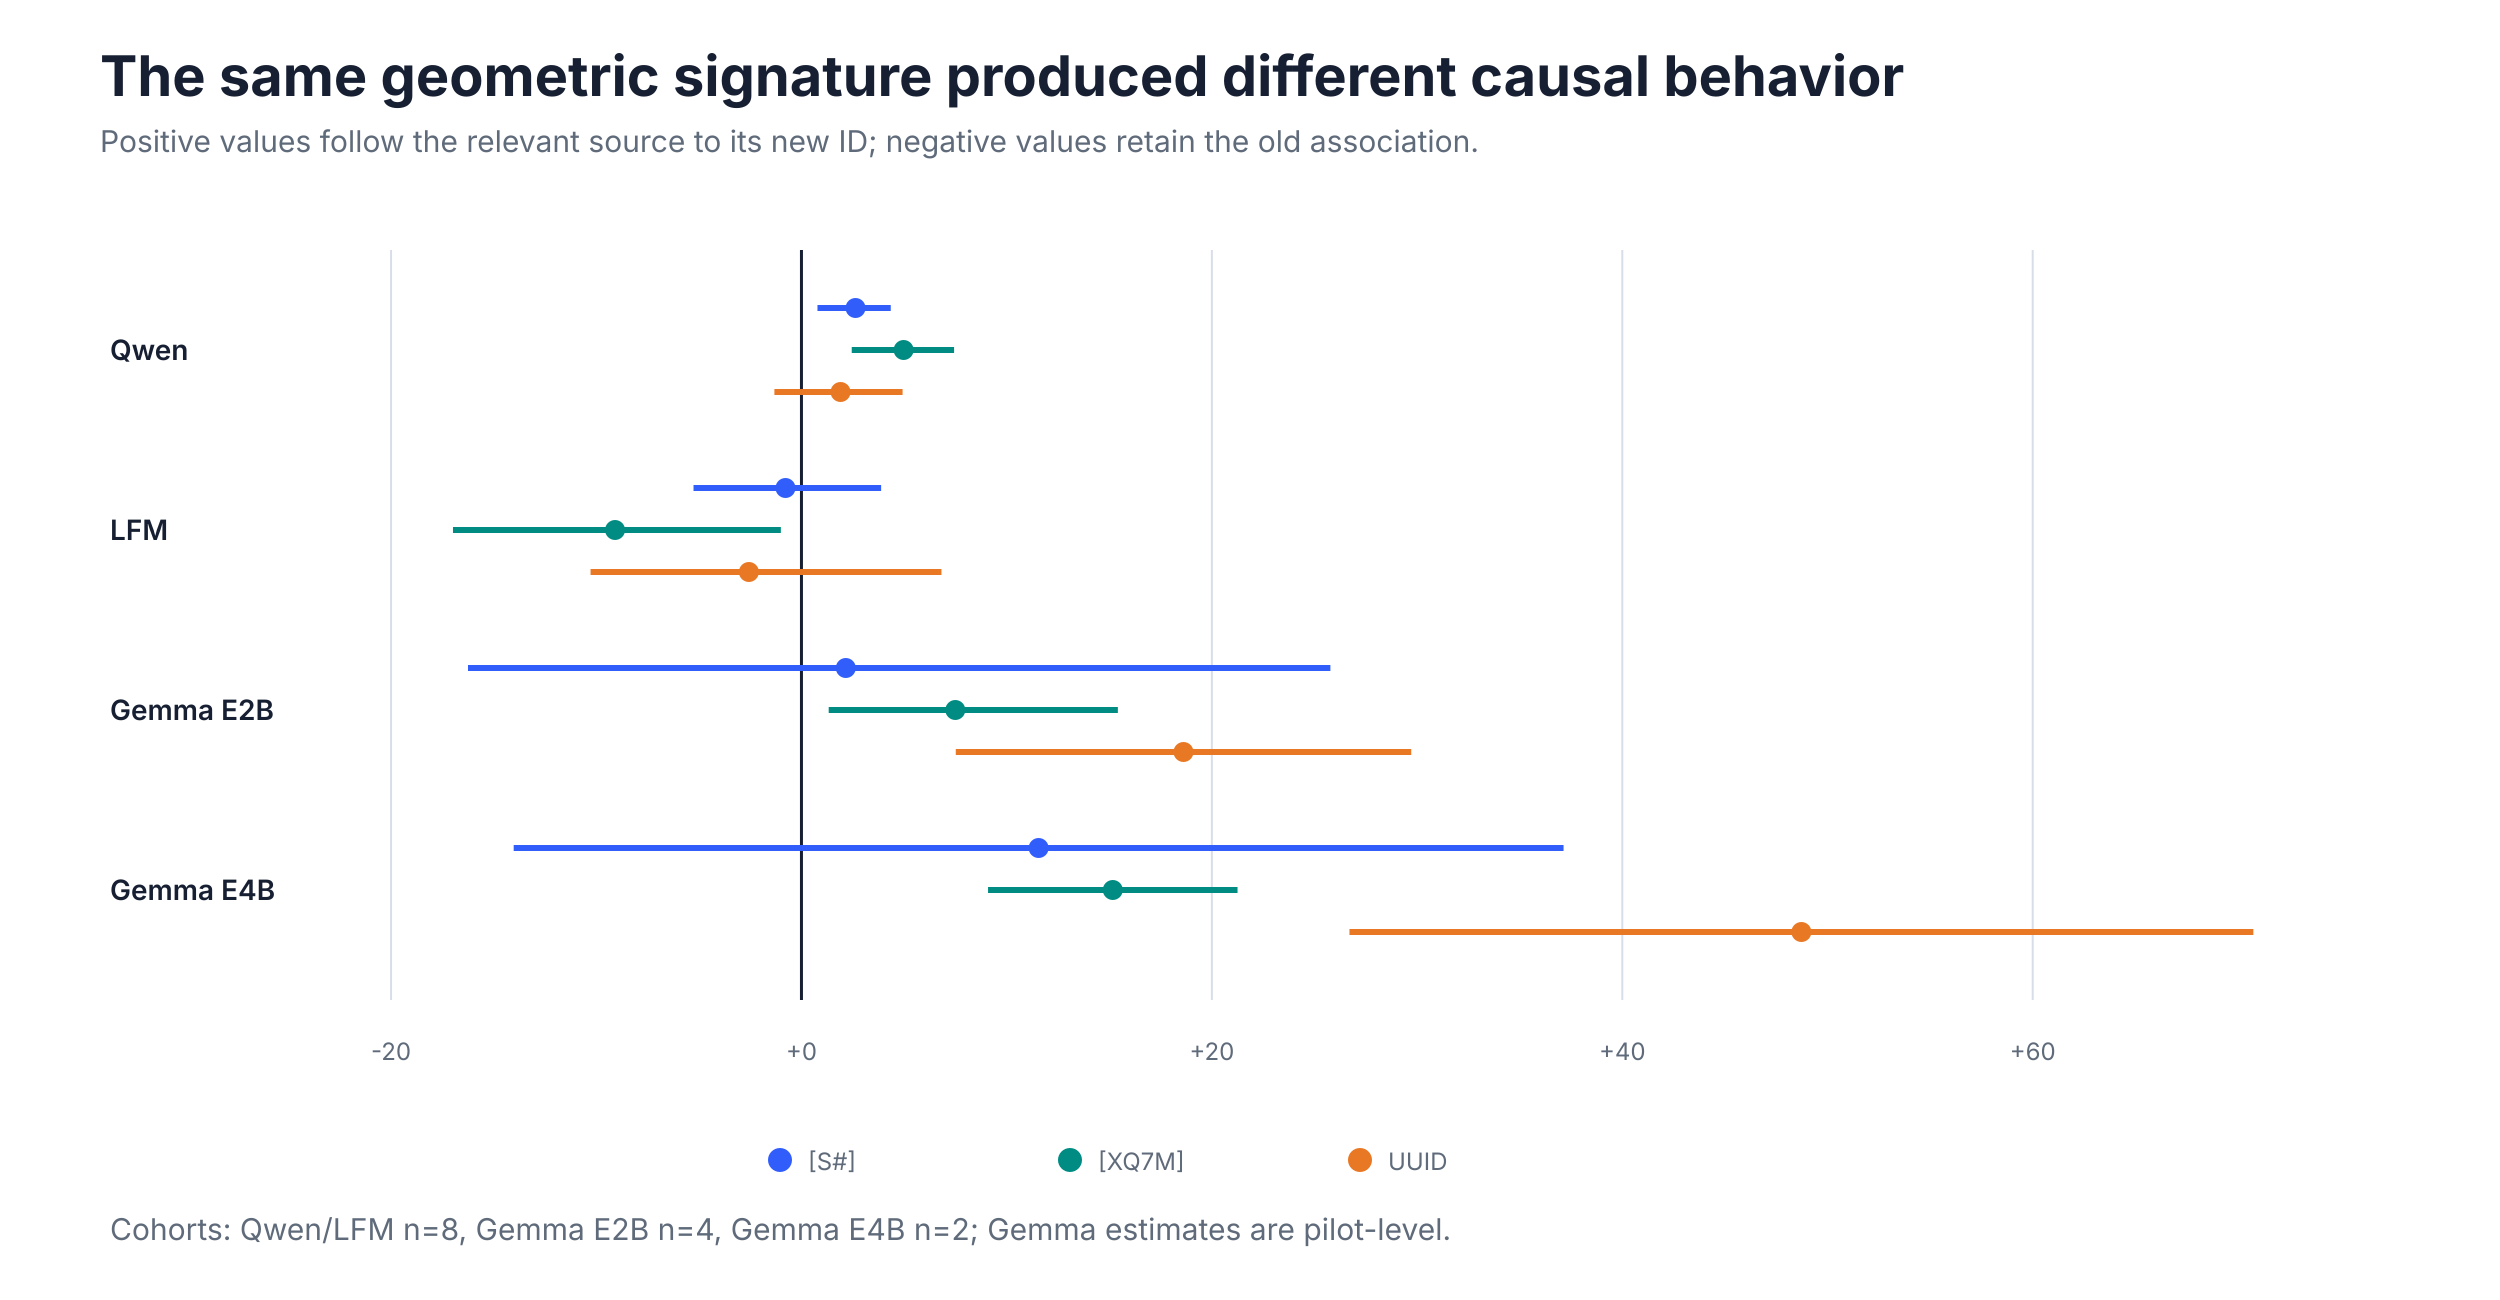
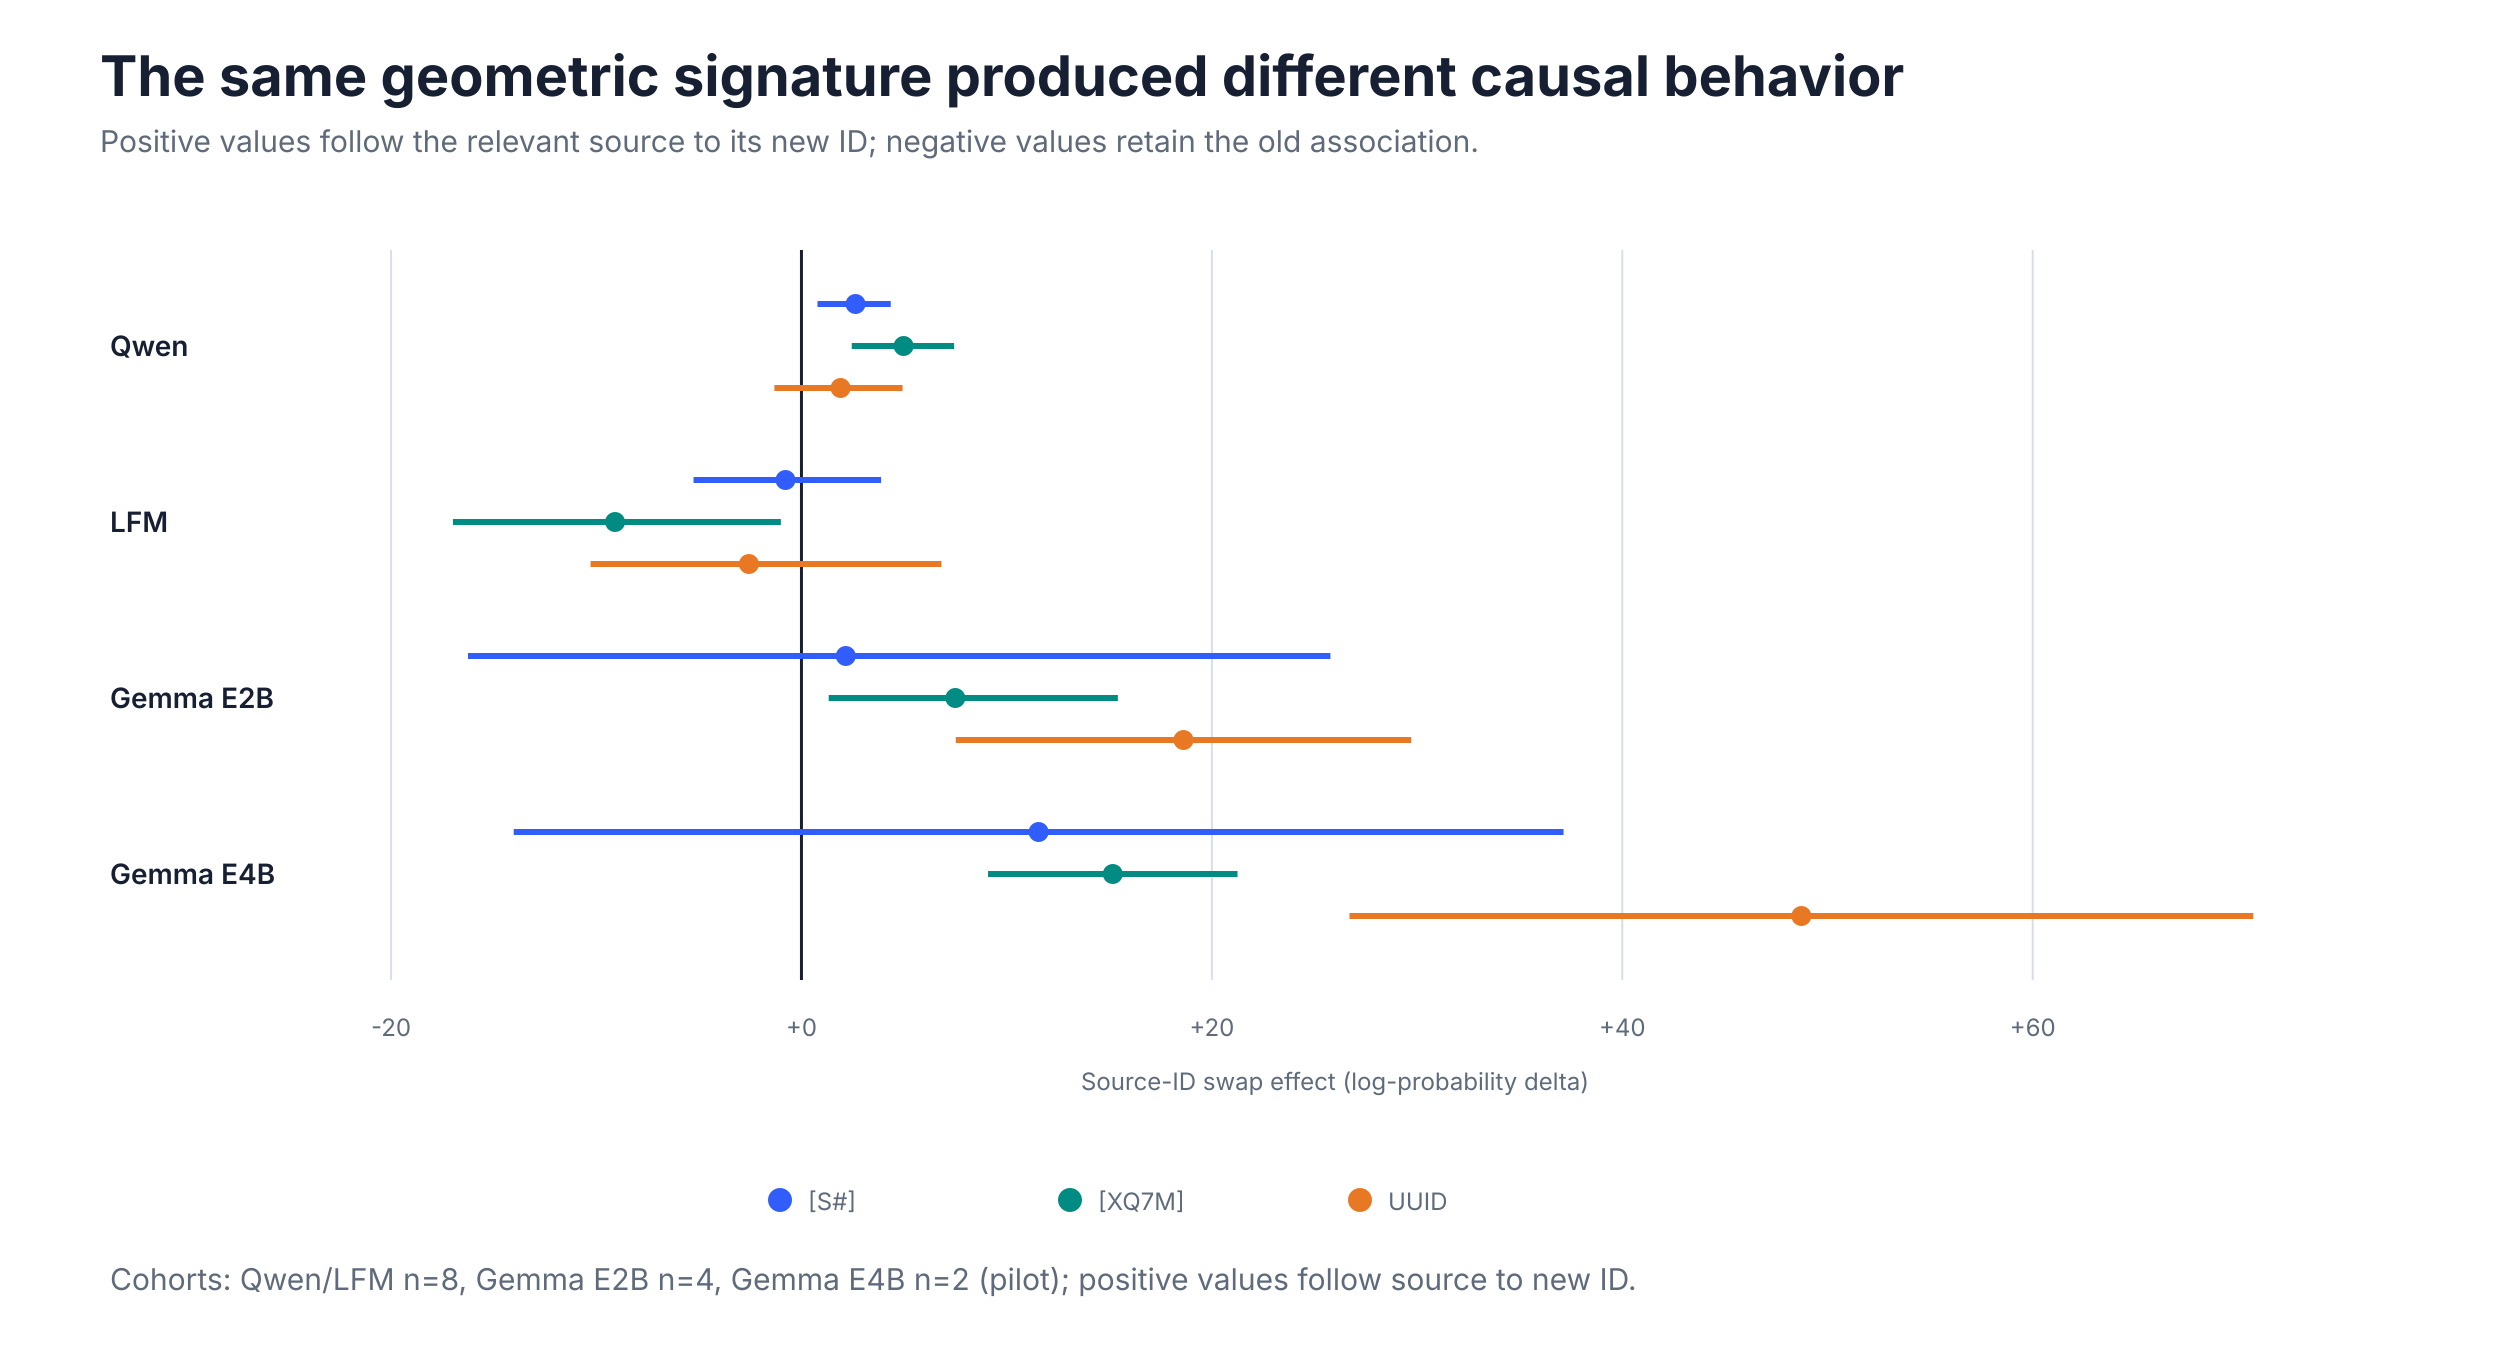
- <svg xmlns="http://www.w3.org/2000/svg" viewBox="0 0 1250 650" role="img" aria-labelledby="title desc">
+ <svg xmlns="http://www.w3.org/2000/svg" viewBox="0 0 1250 680" role="img" aria-labelledby="title desc">
  <style>
text{font-family:Inter,ui-sans-serif,system-ui,-apple-system,BlinkMacSystemFont,'Segoe UI',sans-serif;fill:#172033}
.title{font-size:28px;font-weight:700}.subtitle{font-size:15px;fill:#5f6b7a}
.label{font-size:14px;font-weight:600}.body{font-size:14px}.small{font-size:12px;fill:#5f6b7a}
.mono{font-family:'SFMono-Regular',Consolas,'Liberation Mono',monospace;font-size:13px}
.axis{stroke:#aeb8c8;stroke-width:1}.grid{stroke:#e5e9f0;stroke-width:1}.zero{stroke:#172033;stroke-width:1.4}
</style>
  <text x="50" y="48" class="title" text-anchor="start">The same geometric signature produced different causal behavior</text>
  <text x="50" y="76" class="subtitle" text-anchor="start">Positive values follow the relevant source to its new ID; negative values retain the old association.</text>
-   <line x1="195.521" y1="125" x2="195.521" y2="500" stroke="#d8dee8" stroke-width="1" />
-   <text x="195.521" y="530" class="small" text-anchor="middle">-20</text>
-   <line x1="400.729" y1="125" x2="400.729" y2="500" stroke="#172033" stroke-width="1.5" />
-   <text x="400.729" y="530" class="small" text-anchor="middle">+0</text>
-   <line x1="605.938" y1="125" x2="605.938" y2="500" stroke="#d8dee8" stroke-width="1" />
-   <text x="605.938" y="530" class="small" text-anchor="middle">+20</text>
-   <line x1="811.146" y1="125" x2="811.146" y2="500" stroke="#d8dee8" stroke-width="1" />
-   <text x="811.146" y="530" class="small" text-anchor="middle">+40</text>
-   <line x1="1016.354" y1="125" x2="1016.354" y2="500" stroke="#d8dee8" stroke-width="1" />
-   <text x="1016.354" y="530" class="small" text-anchor="middle">+60</text>
-   <text x="55" y="180" class="label" text-anchor="start">Qwen</text>
-   <line x1="408.74" y1="154" x2="445.372" y2="154" stroke="#315efb" stroke-width="3" />
-   <circle cx="427.765" cy="154" r="5" fill="#315efb" stroke="none" stroke-width="1" />
-   <line x1="425.868" y1="175" x2="477.046" y2="175" stroke="#008c83" stroke-width="3" />
-   <circle cx="451.803" cy="175" r="5" fill="#008c83" stroke="none" stroke-width="1" />
-   <line x1="387.2" y1="196" x2="451.292" y2="196" stroke="#e97824" stroke-width="3" />
-   <circle cx="420.272" cy="196" r="5" fill="#e97824" stroke="none" stroke-width="1" />
-   <text x="55" y="270" class="label" text-anchor="start">LFM</text>
-   <line x1="346.759" y1="244" x2="440.552" y2="244" stroke="#315efb" stroke-width="3" />
-   <circle cx="392.748" cy="244" r="5" fill="#315efb" stroke="none" stroke-width="1" />
-   <line x1="226.487" y1="265" x2="390.43" y2="265" stroke="#008c83" stroke-width="3" />
-   <circle cx="307.528" cy="265" r="5" fill="#008c83" stroke="none" stroke-width="1" />
-   <line x1="295.272" y1="286" x2="470.729" y2="286" stroke="#e97824" stroke-width="3" />
-   <circle cx="374.45" cy="286" r="5" fill="#e97824" stroke="none" stroke-width="1" />
-   <text x="55" y="360" class="label" text-anchor="start">Gemma E2B</text>
-   <line x1="234.002" y1="334" x2="665.195" y2="334" stroke="#315efb" stroke-width="3" />
-   <circle cx="422.9" cy="334" r="5" fill="#315efb" stroke="none" stroke-width="1" />
-   <line x1="414.344" y1="355" x2="558.929" y2="355" stroke="#008c83" stroke-width="3" />
-   <circle cx="477.658" cy="355" r="5" fill="#008c83" stroke="none" stroke-width="1" />
-   <line x1="477.887" y1="376" x2="705.604" y2="376" stroke="#e97824" stroke-width="3" />
-   <circle cx="591.746" cy="376" r="5" fill="#e97824" stroke="none" stroke-width="1" />
-   <text x="55" y="450" class="label" text-anchor="start">Gemma E4B</text>
-   <line x1="256.841" y1="424" x2="781.775" y2="424" stroke="#315efb" stroke-width="3" />
-   <circle cx="519.308" cy="424" r="5" fill="#315efb" stroke="none" stroke-width="1" />
-   <line x1="494.028" y1="445" x2="618.764" y2="445" stroke="#008c83" stroke-width="3" />
-   <circle cx="556.396" cy="445" r="5" fill="#008c83" stroke="none" stroke-width="1" />
-   <line x1="674.725" y1="466" x2="1126.667" y2="466" stroke="#e97824" stroke-width="3" />
-   <circle cx="900.696" cy="466" r="5" fill="#e97824" stroke="none" stroke-width="1" />
-   <circle cx="390" cy="580" r="6" fill="#315efb" stroke="none" stroke-width="1" />
-   <text x="404" y="585" class="small" text-anchor="start">[S#]</text>
-   <circle cx="535" cy="580" r="6" fill="#008c83" stroke="none" stroke-width="1" />
-   <text x="549" y="585" class="small" text-anchor="start">[XQ7M]</text>
-   <circle cx="680" cy="580" r="6" fill="#e97824" stroke="none" stroke-width="1" />
-   <text x="694" y="585" class="small" text-anchor="start">UUID</text>
-   <text x="55" y="620" class="subtitle" text-anchor="start">Cohorts: Qwen/LFM n=8, Gemma E2B n=4, Gemma E4B n=2; Gemma estimates are pilot-level.</text>
+   <line x1="195.521" y1="125" x2="195.521" y2="490" stroke="#d8dee8" stroke-width="1" />
+   <text x="195.521" y="518" class="small" text-anchor="middle">-20</text>
+   <line x1="400.729" y1="125" x2="400.729" y2="490" stroke="#172033" stroke-width="1.5" />
+   <text x="400.729" y="518" class="small" text-anchor="middle">+0</text>
+   <line x1="605.938" y1="125" x2="605.938" y2="490" stroke="#d8dee8" stroke-width="1" />
+   <text x="605.938" y="518" class="small" text-anchor="middle">+20</text>
+   <line x1="811.146" y1="125" x2="811.146" y2="490" stroke="#d8dee8" stroke-width="1" />
+   <text x="811.146" y="518" class="small" text-anchor="middle">+40</text>
+   <line x1="1016.354" y1="125" x2="1016.354" y2="490" stroke="#d8dee8" stroke-width="1" />
+   <text x="1016.354" y="518" class="small" text-anchor="middle">+60</text>
+   <text x="667.5" y="545" class="small" text-anchor="middle">Source-ID swap effect (log-probability delta)</text>
+   <text x="55" y="178" class="label" text-anchor="start">Qwen</text>
+   <line x1="408.74" y1="152" x2="445.372" y2="152" stroke="#315efb" stroke-width="3" />
+   <circle cx="427.765" cy="152" r="5" fill="#315efb" stroke="none" stroke-width="1" />
+   <line x1="425.868" y1="173" x2="477.046" y2="173" stroke="#008c83" stroke-width="3" />
+   <circle cx="451.803" cy="173" r="5" fill="#008c83" stroke="none" stroke-width="1" />
+   <line x1="387.2" y1="194" x2="451.292" y2="194" stroke="#e97824" stroke-width="3" />
+   <circle cx="420.272" cy="194" r="5" fill="#e97824" stroke="none" stroke-width="1" />
+   <text x="55" y="266" class="label" text-anchor="start">LFM</text>
+   <line x1="346.759" y1="240" x2="440.552" y2="240" stroke="#315efb" stroke-width="3" />
+   <circle cx="392.748" cy="240" r="5" fill="#315efb" stroke="none" stroke-width="1" />
+   <line x1="226.487" y1="261" x2="390.43" y2="261" stroke="#008c83" stroke-width="3" />
+   <circle cx="307.528" cy="261" r="5" fill="#008c83" stroke="none" stroke-width="1" />
+   <line x1="295.272" y1="282" x2="470.729" y2="282" stroke="#e97824" stroke-width="3" />
+   <circle cx="374.45" cy="282" r="5" fill="#e97824" stroke="none" stroke-width="1" />
+   <text x="55" y="354" class="label" text-anchor="start">Gemma E2B</text>
+   <line x1="234.002" y1="328" x2="665.195" y2="328" stroke="#315efb" stroke-width="3" />
+   <circle cx="422.9" cy="328" r="5" fill="#315efb" stroke="none" stroke-width="1" />
+   <line x1="414.344" y1="349" x2="558.929" y2="349" stroke="#008c83" stroke-width="3" />
+   <circle cx="477.658" cy="349" r="5" fill="#008c83" stroke="none" stroke-width="1" />
+   <line x1="477.887" y1="370" x2="705.604" y2="370" stroke="#e97824" stroke-width="3" />
+   <circle cx="591.746" cy="370" r="5" fill="#e97824" stroke="none" stroke-width="1" />
+   <text x="55" y="442" class="label" text-anchor="start">Gemma E4B</text>
+   <line x1="256.841" y1="416" x2="781.775" y2="416" stroke="#315efb" stroke-width="3" />
+   <circle cx="519.308" cy="416" r="5" fill="#315efb" stroke="none" stroke-width="1" />
+   <line x1="494.028" y1="437" x2="618.764" y2="437" stroke="#008c83" stroke-width="3" />
+   <circle cx="556.396" cy="437" r="5" fill="#008c83" stroke="none" stroke-width="1" />
+   <line x1="674.725" y1="458" x2="1126.667" y2="458" stroke="#e97824" stroke-width="3" />
+   <circle cx="900.696" cy="458" r="5" fill="#e97824" stroke="none" stroke-width="1" />
+   <circle cx="390" cy="600" r="6" fill="#315efb" stroke="none" stroke-width="1" />
+   <text x="404" y="605" class="small" text-anchor="start">[S#]</text>
+   <circle cx="535" cy="600" r="6" fill="#008c83" stroke="none" stroke-width="1" />
+   <text x="549" y="605" class="small" text-anchor="start">[XQ7M]</text>
+   <circle cx="680" cy="600" r="6" fill="#e97824" stroke="none" stroke-width="1" />
+   <text x="694" y="605" class="small" text-anchor="start">UUID</text>
+   <text x="55" y="645" class="subtitle" text-anchor="start">Cohorts: Qwen/LFM n=8, Gemma E2B n=4, Gemma E4B n=2 (pilot); positive values follow source to new ID.</text>
</svg>
